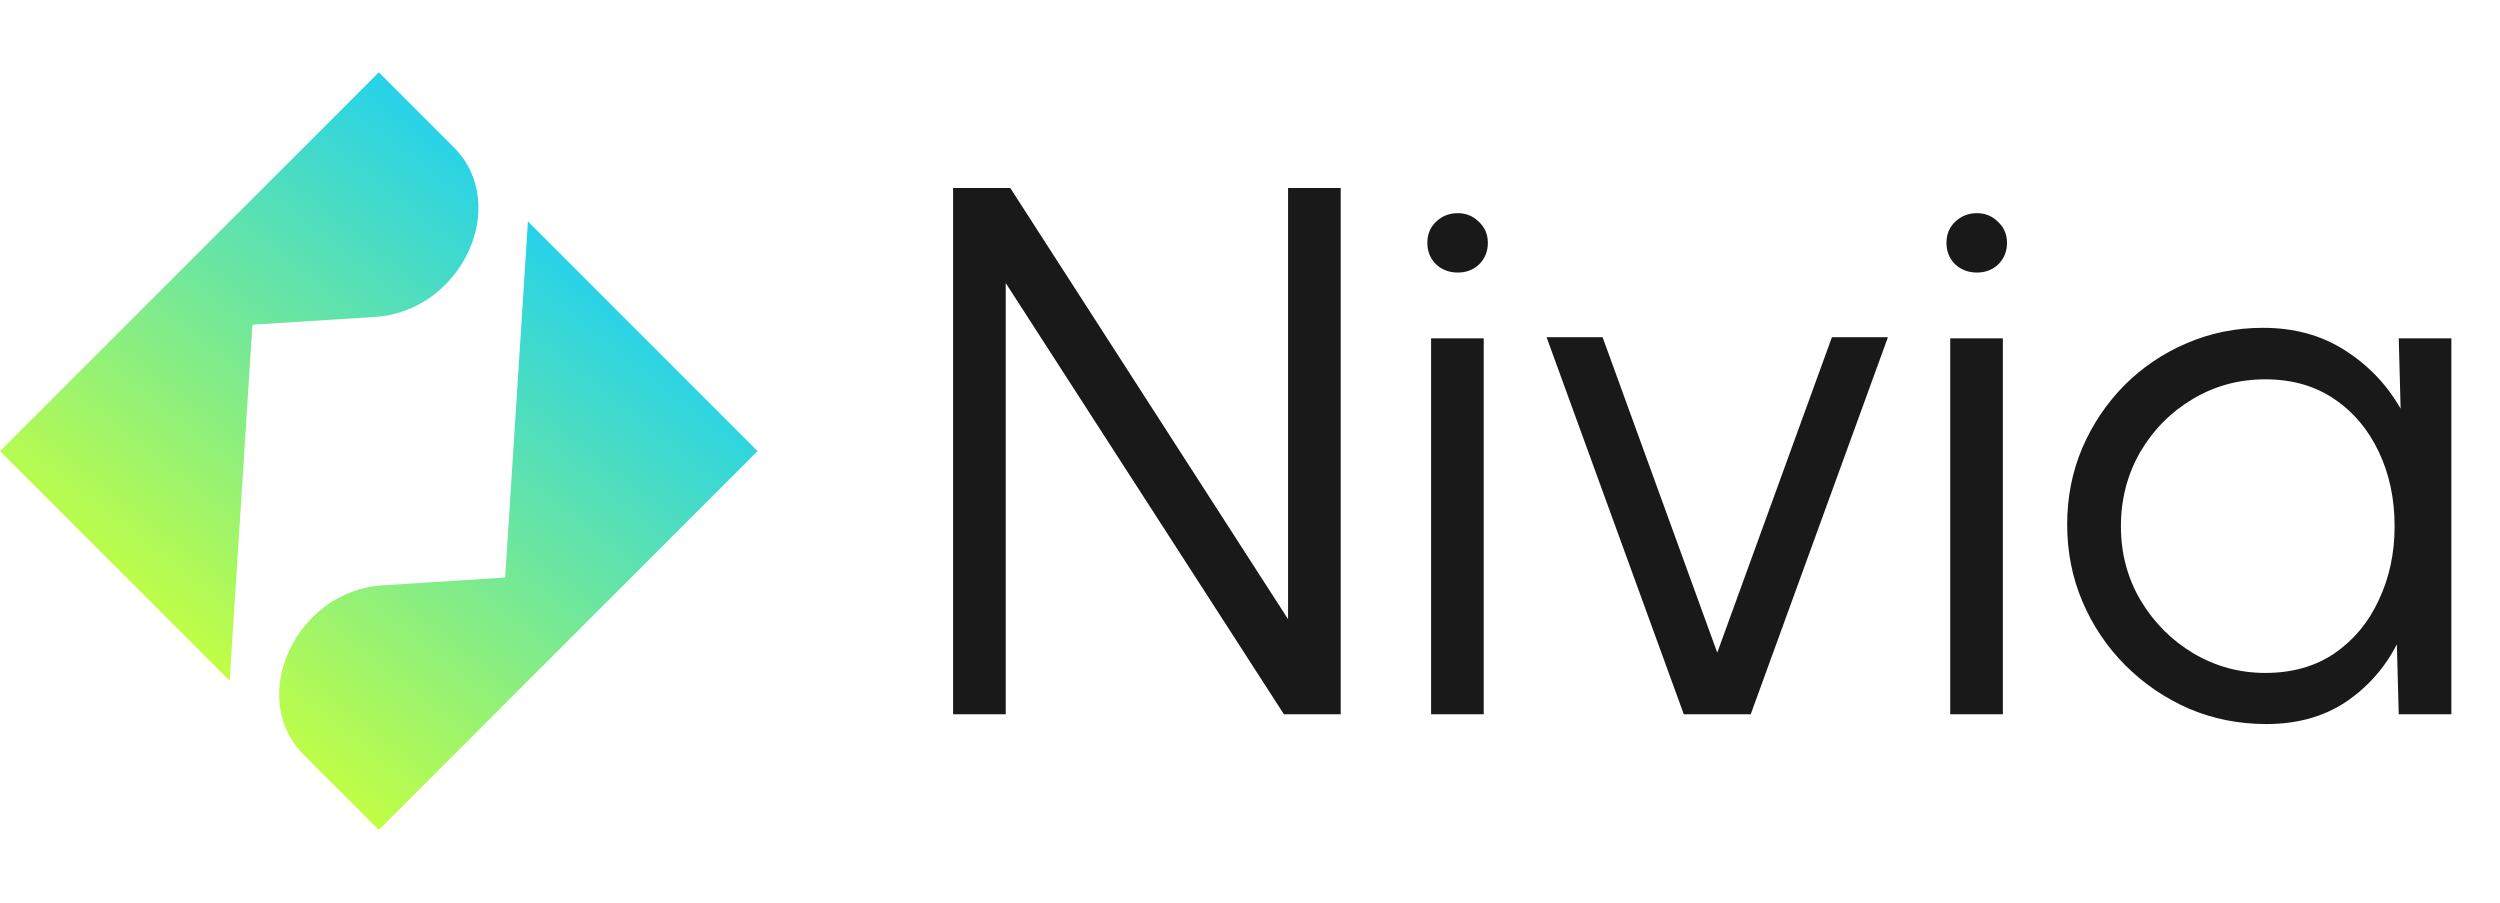
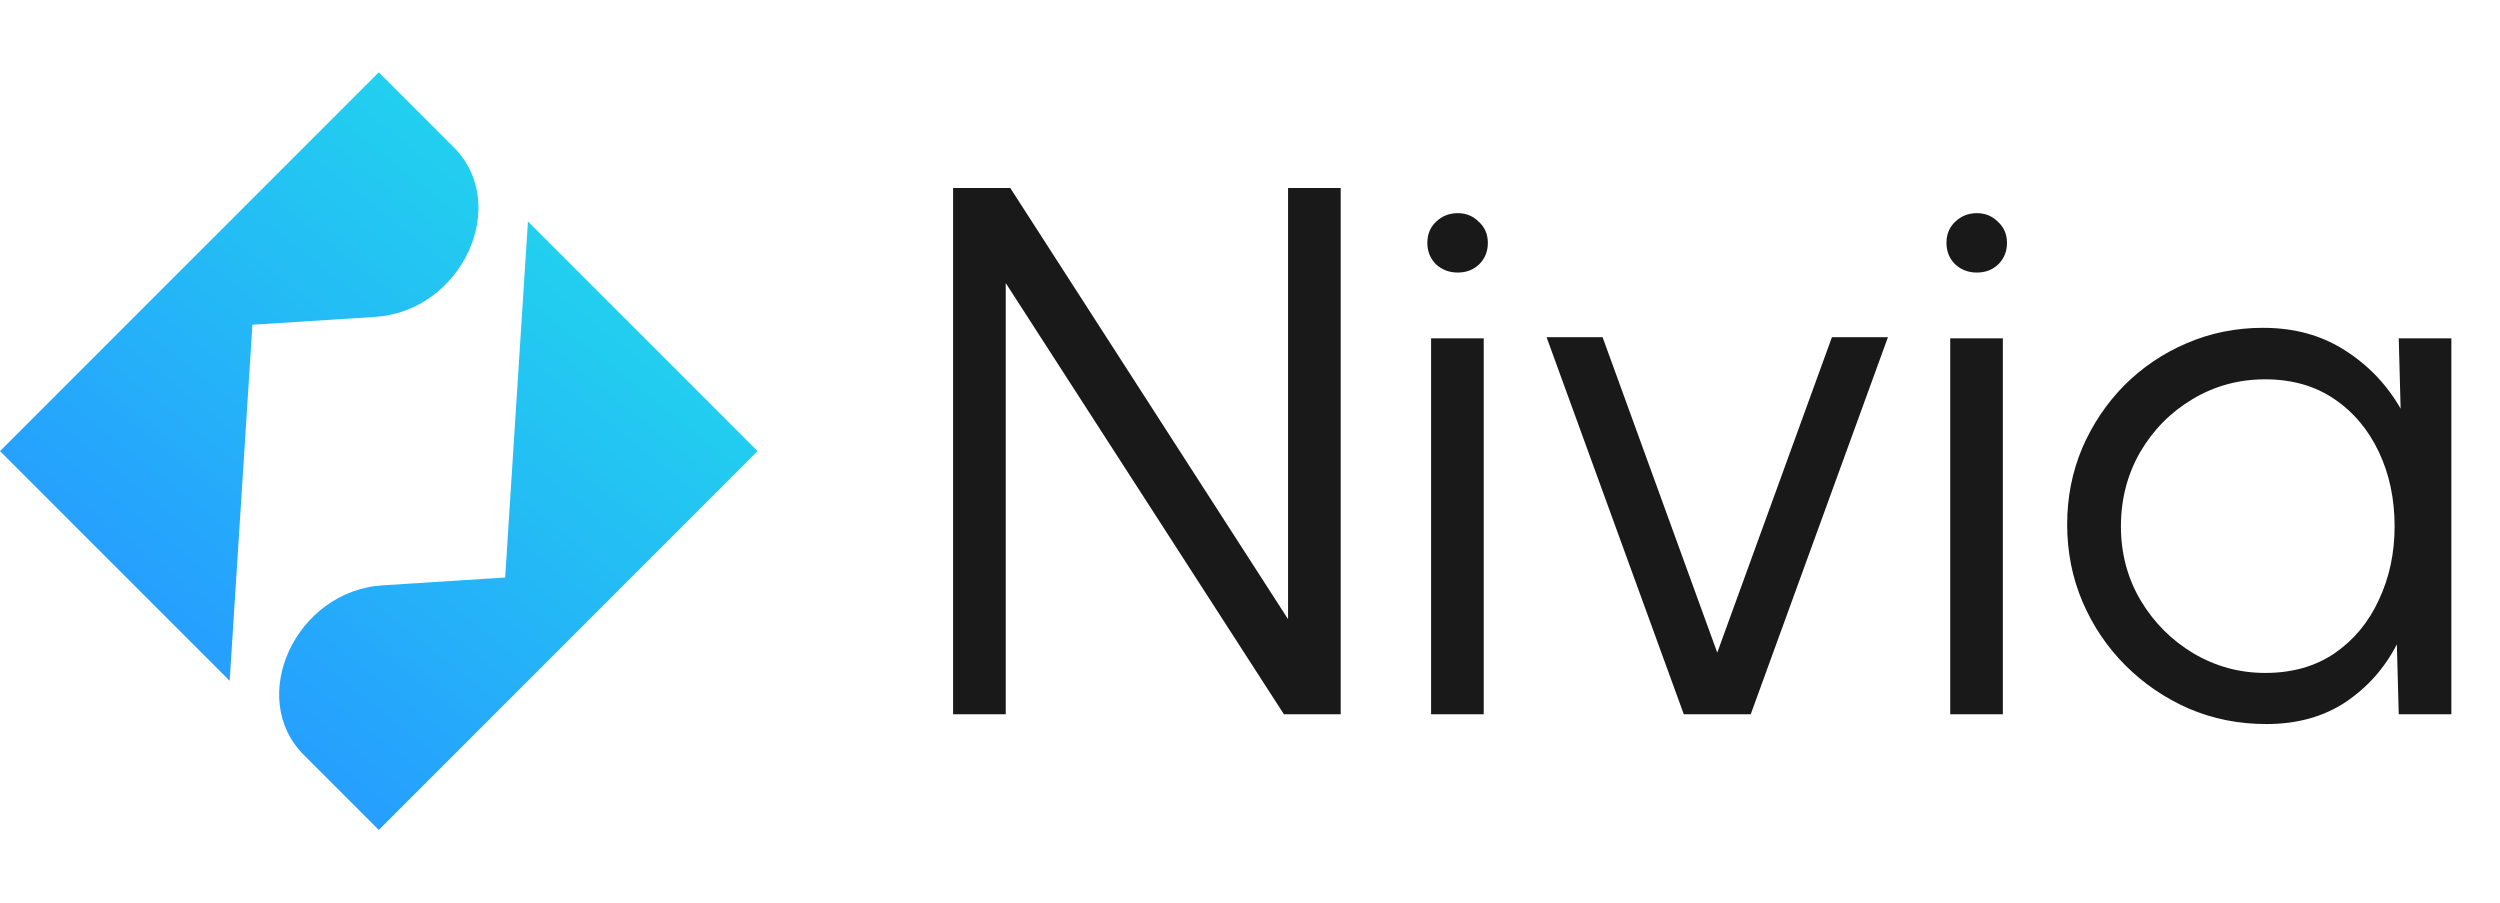
<svg xmlns="http://www.w3.org/2000/svg" width="133" height="48" viewBox="0 0 133 48" fill="none">
  <path d="M26.875 30.723L20.349 31.14C15.733 31.435 13.111 37.111 16.166 40.166L20.152 44.152L40.304 23.999L28.086 11.781L26.875 30.723Z" fill="url(#paint0_linear_93_3361)" />
  <path d="M13.429 17.276L19.955 16.859C24.571 16.564 27.193 10.888 24.138 7.833L20.152 3.848L0 24L12.218 36.218L13.429 17.276Z" fill="url(#paint1_linear_93_3361)" />
  <path d="M50.705 38V10H53.745L68.525 32.94V10H71.325V38H68.305L53.505 15.06V38H50.705ZM76.134 18H78.934V38H76.134V18ZM77.554 14.5C77.101 14.5 76.714 14.353 76.394 14.06C76.088 13.753 75.934 13.373 75.934 12.92C75.934 12.467 76.088 12.093 76.394 11.8C76.714 11.493 77.101 11.34 77.554 11.34C77.994 11.34 78.368 11.493 78.674 11.8C78.994 12.093 79.154 12.467 79.154 12.92C79.154 13.373 79.001 13.753 78.694 14.06C78.388 14.353 78.008 14.5 77.554 14.5ZM93.138 38H89.578L82.278 17.94H85.258L91.358 34.72L97.458 17.94H100.438L93.138 38ZM103.752 18H106.552V38H103.752V18ZM105.172 14.5C104.718 14.5 104.332 14.353 104.012 14.06C103.705 13.753 103.552 13.373 103.552 12.92C103.552 12.467 103.705 12.093 104.012 11.8C104.332 11.493 104.718 11.34 105.172 11.34C105.612 11.34 105.985 11.493 106.292 11.8C106.612 12.093 106.772 12.467 106.772 12.92C106.772 13.373 106.618 13.753 106.312 14.06C106.005 14.353 105.625 14.5 105.172 14.5ZM127.613 18H130.413V38H127.613L127.513 34.28C126.86 35.547 125.947 36.573 124.773 37.36C123.6 38.133 122.2 38.52 120.573 38.52C119.107 38.52 117.733 38.247 116.453 37.7C115.173 37.14 114.047 36.373 113.073 35.4C112.1 34.427 111.34 33.3 110.793 32.02C110.247 30.74 109.973 29.367 109.973 27.9C109.973 26.46 110.24 25.107 110.773 23.84C111.32 22.573 112.067 21.46 113.013 20.5C113.973 19.54 115.08 18.793 116.333 18.26C117.6 17.713 118.953 17.44 120.393 17.44C122.06 17.44 123.513 17.84 124.753 18.64C125.993 19.427 126.98 20.46 127.713 21.74L127.613 18ZM120.513 35.8C121.94 35.8 123.167 35.453 124.193 34.76C125.22 34.053 126.007 33.107 126.553 31.92C127.113 30.733 127.393 29.427 127.393 28C127.393 26.533 127.113 25.213 126.553 24.04C125.993 22.853 125.2 21.913 124.173 21.22C123.147 20.527 121.927 20.18 120.513 20.18C119.1 20.18 117.807 20.533 116.633 21.24C115.473 21.933 114.547 22.873 113.853 24.06C113.173 25.247 112.833 26.56 112.833 28C112.833 29.453 113.187 30.773 113.893 31.96C114.6 33.133 115.533 34.067 116.693 34.76C117.867 35.453 119.14 35.8 120.513 35.8Z" fill="#191919" />
  <defs>
    <linearGradient id="paint0_linear_93_3361" x1="30.616" y1="12.872" x2="10.867" y2="37.745" gradientUnits="userSpaceOnUse">
      <stop stop-color="#22D1EE" />
-       <stop offset="1" stop-color="#C5FF41" />
+       <stop offset="1" stop-color="#269dff" />
    </linearGradient>
    <linearGradient id="paint1_linear_93_3361" x1="22.682" y1="4.938" x2="2.934" y2="29.812" gradientUnits="userSpaceOnUse">
      <stop stop-color="#22D1EE" />
-       <stop offset="1" stop-color="#C5FF41" />
+       <stop offset="1" stop-color="#269dff" />
    </linearGradient>
  </defs>
</svg>
